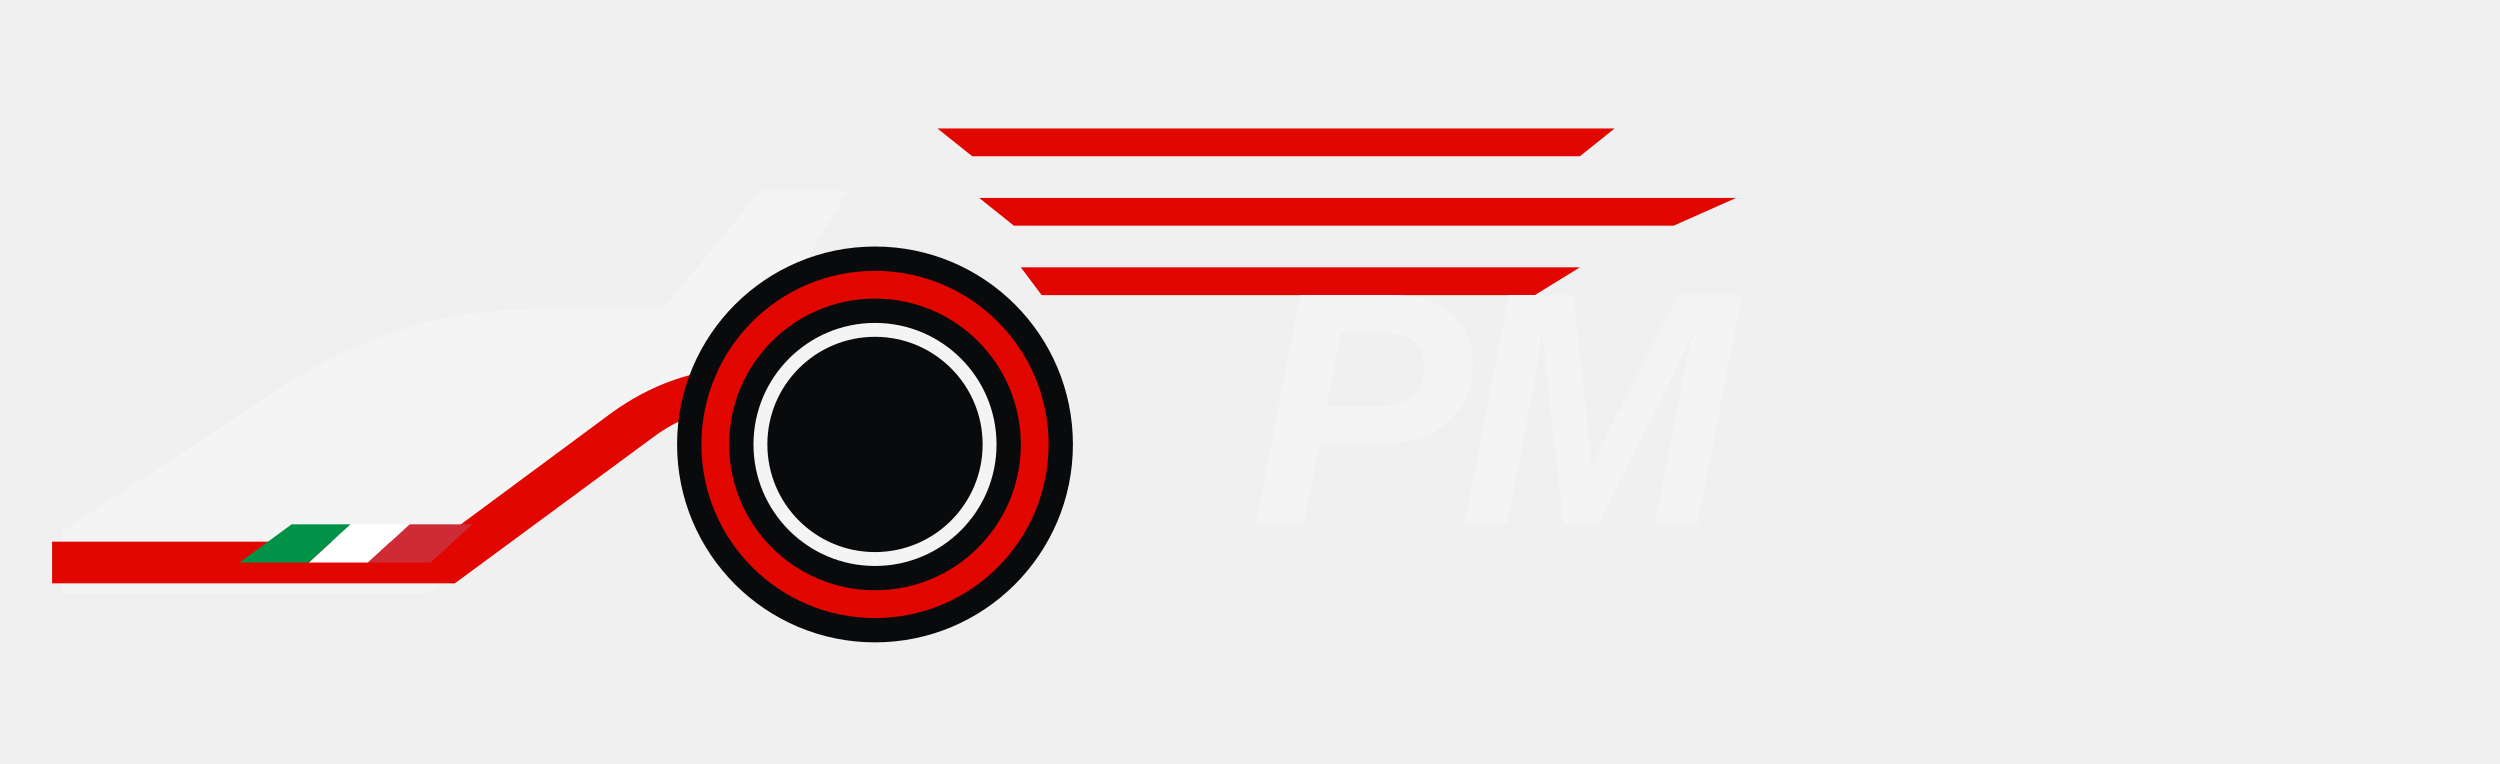
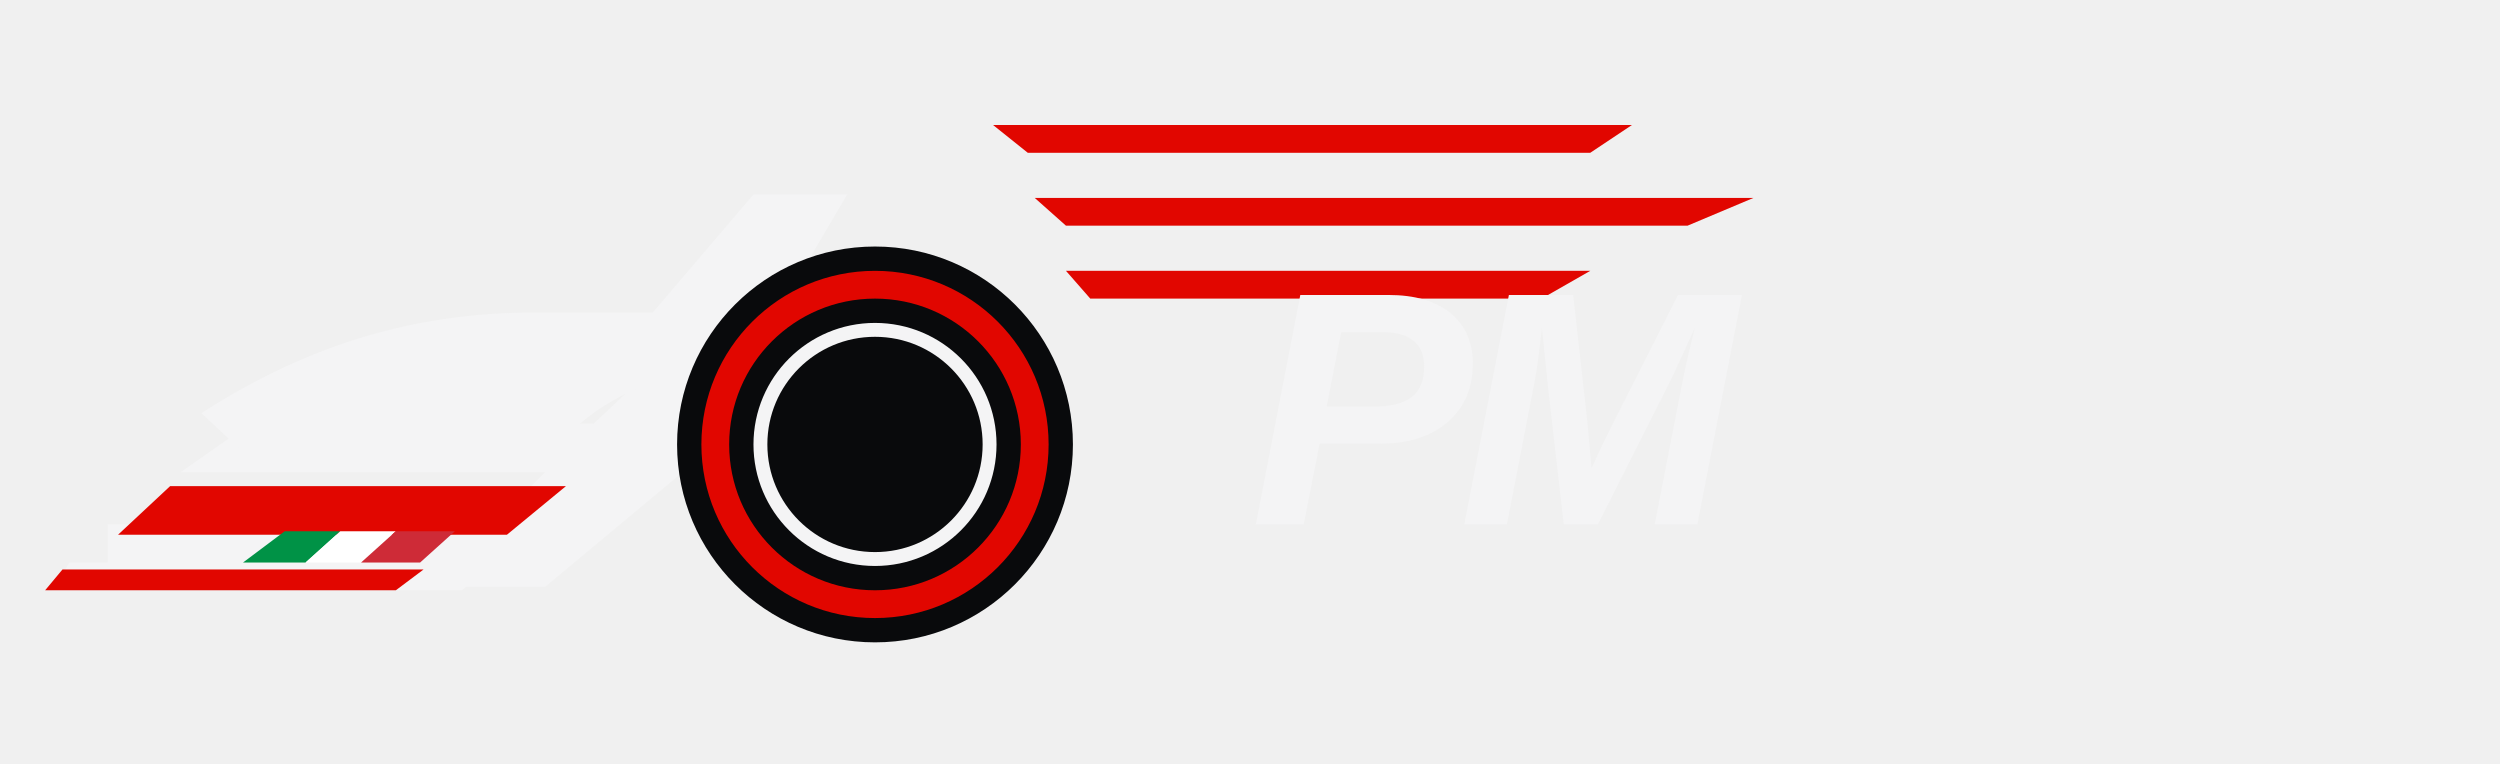
<svg xmlns="http://www.w3.org/2000/svg" viewBox="0 0 720 220" role="img" aria-label="PitMetric PM">
-   <path fill="#E10600" d="M270 37H465L455 45H280Z" />
-   <path fill="#E10600" d="M282 57H500L482 65H292Z" />
-   <path fill="#E10600" d="M294 77H455L442 85H300Z" />
-   <path fill="#F4F4F5" d="M18 153 82 111c22-14 46-22 72-22h37l28-34h25l-20 34h34v30h-48c-13 0-25 4-35 12l-52 40H18Z" />
-   <path fill="#E10600" d="M15 156h111l50-37c11-8 24-13 38-13h37v11h-36c-10 0-19 3-27 9l-57 42H15Z" />
-   <path fill="#F4F4F5" d="M28 151 88 115c20-12 42-18 65-18h35l-9 11h-26c-20 0-39 5-56 15l-46 28Z" />
+   <path fill="#E10600" d="M286 36H470L458 44H296Z" />
+   <path fill="#E10600" d="M298 57H505L486 65H307Z" />
+   <path fill="#E10600" d="M307 78H458L444 86H314Z" />
+   <path fill="#F4F4F5" d="M31 151h111l15-15H52l20-14h99l18-17c12-11 27-17 43-17h14v31h-14c-10 0-19 4-27 10l-48 40H31Z" />
+   <path fill="#F4F4F5" d="M58 119c31-20 62-29 96-29h34l29-34h27l-20 34h22v17h-38c-15 0-29 5-41 15l-13 11H73Z" />
+   <path fill="#E10600" d="M34 154h112l17-14H49Z" />
+   <path fill="#F4F4F5" d="M20 162h123l-10 8H15Z" />
+   <path fill="#E10600" d="M18 164h104l-8 6H13Z" />
  <circle cx="252" cy="128" r="57" fill="#090A0C" />
  <circle cx="252" cy="128" r="46" fill="none" stroke="#E10600" stroke-width="8" />
  <circle cx="252" cy="128" r="33" fill="none" stroke="#F4F4F5" stroke-width="4" />
-   <path fill="#009246" d="M84 151h17l-12 11H69Z" />
-   <path fill="#FFFFFF" d="M101 151h17l-12 11H89Z" />
-   <path fill="#CE2B37" d="M118 151h18l-12 11h-18Z" />
+   <path fill="#009246" d="M82 153h16l-10 9H70Z" />
+   <path fill="#FFFFFF" d="M98 153h16l-10 9H88Z" />
+   <path fill="#CE2B37" d="M114 153h17l-10 9h-17Z" />
  <text x="360" y="151" fill="#F4F4F5" font-family="Arial,Helvetica,sans-serif" font-size="96" font-weight="900" font-style="italic" letter-spacing="-4">PM</text>
</svg>
